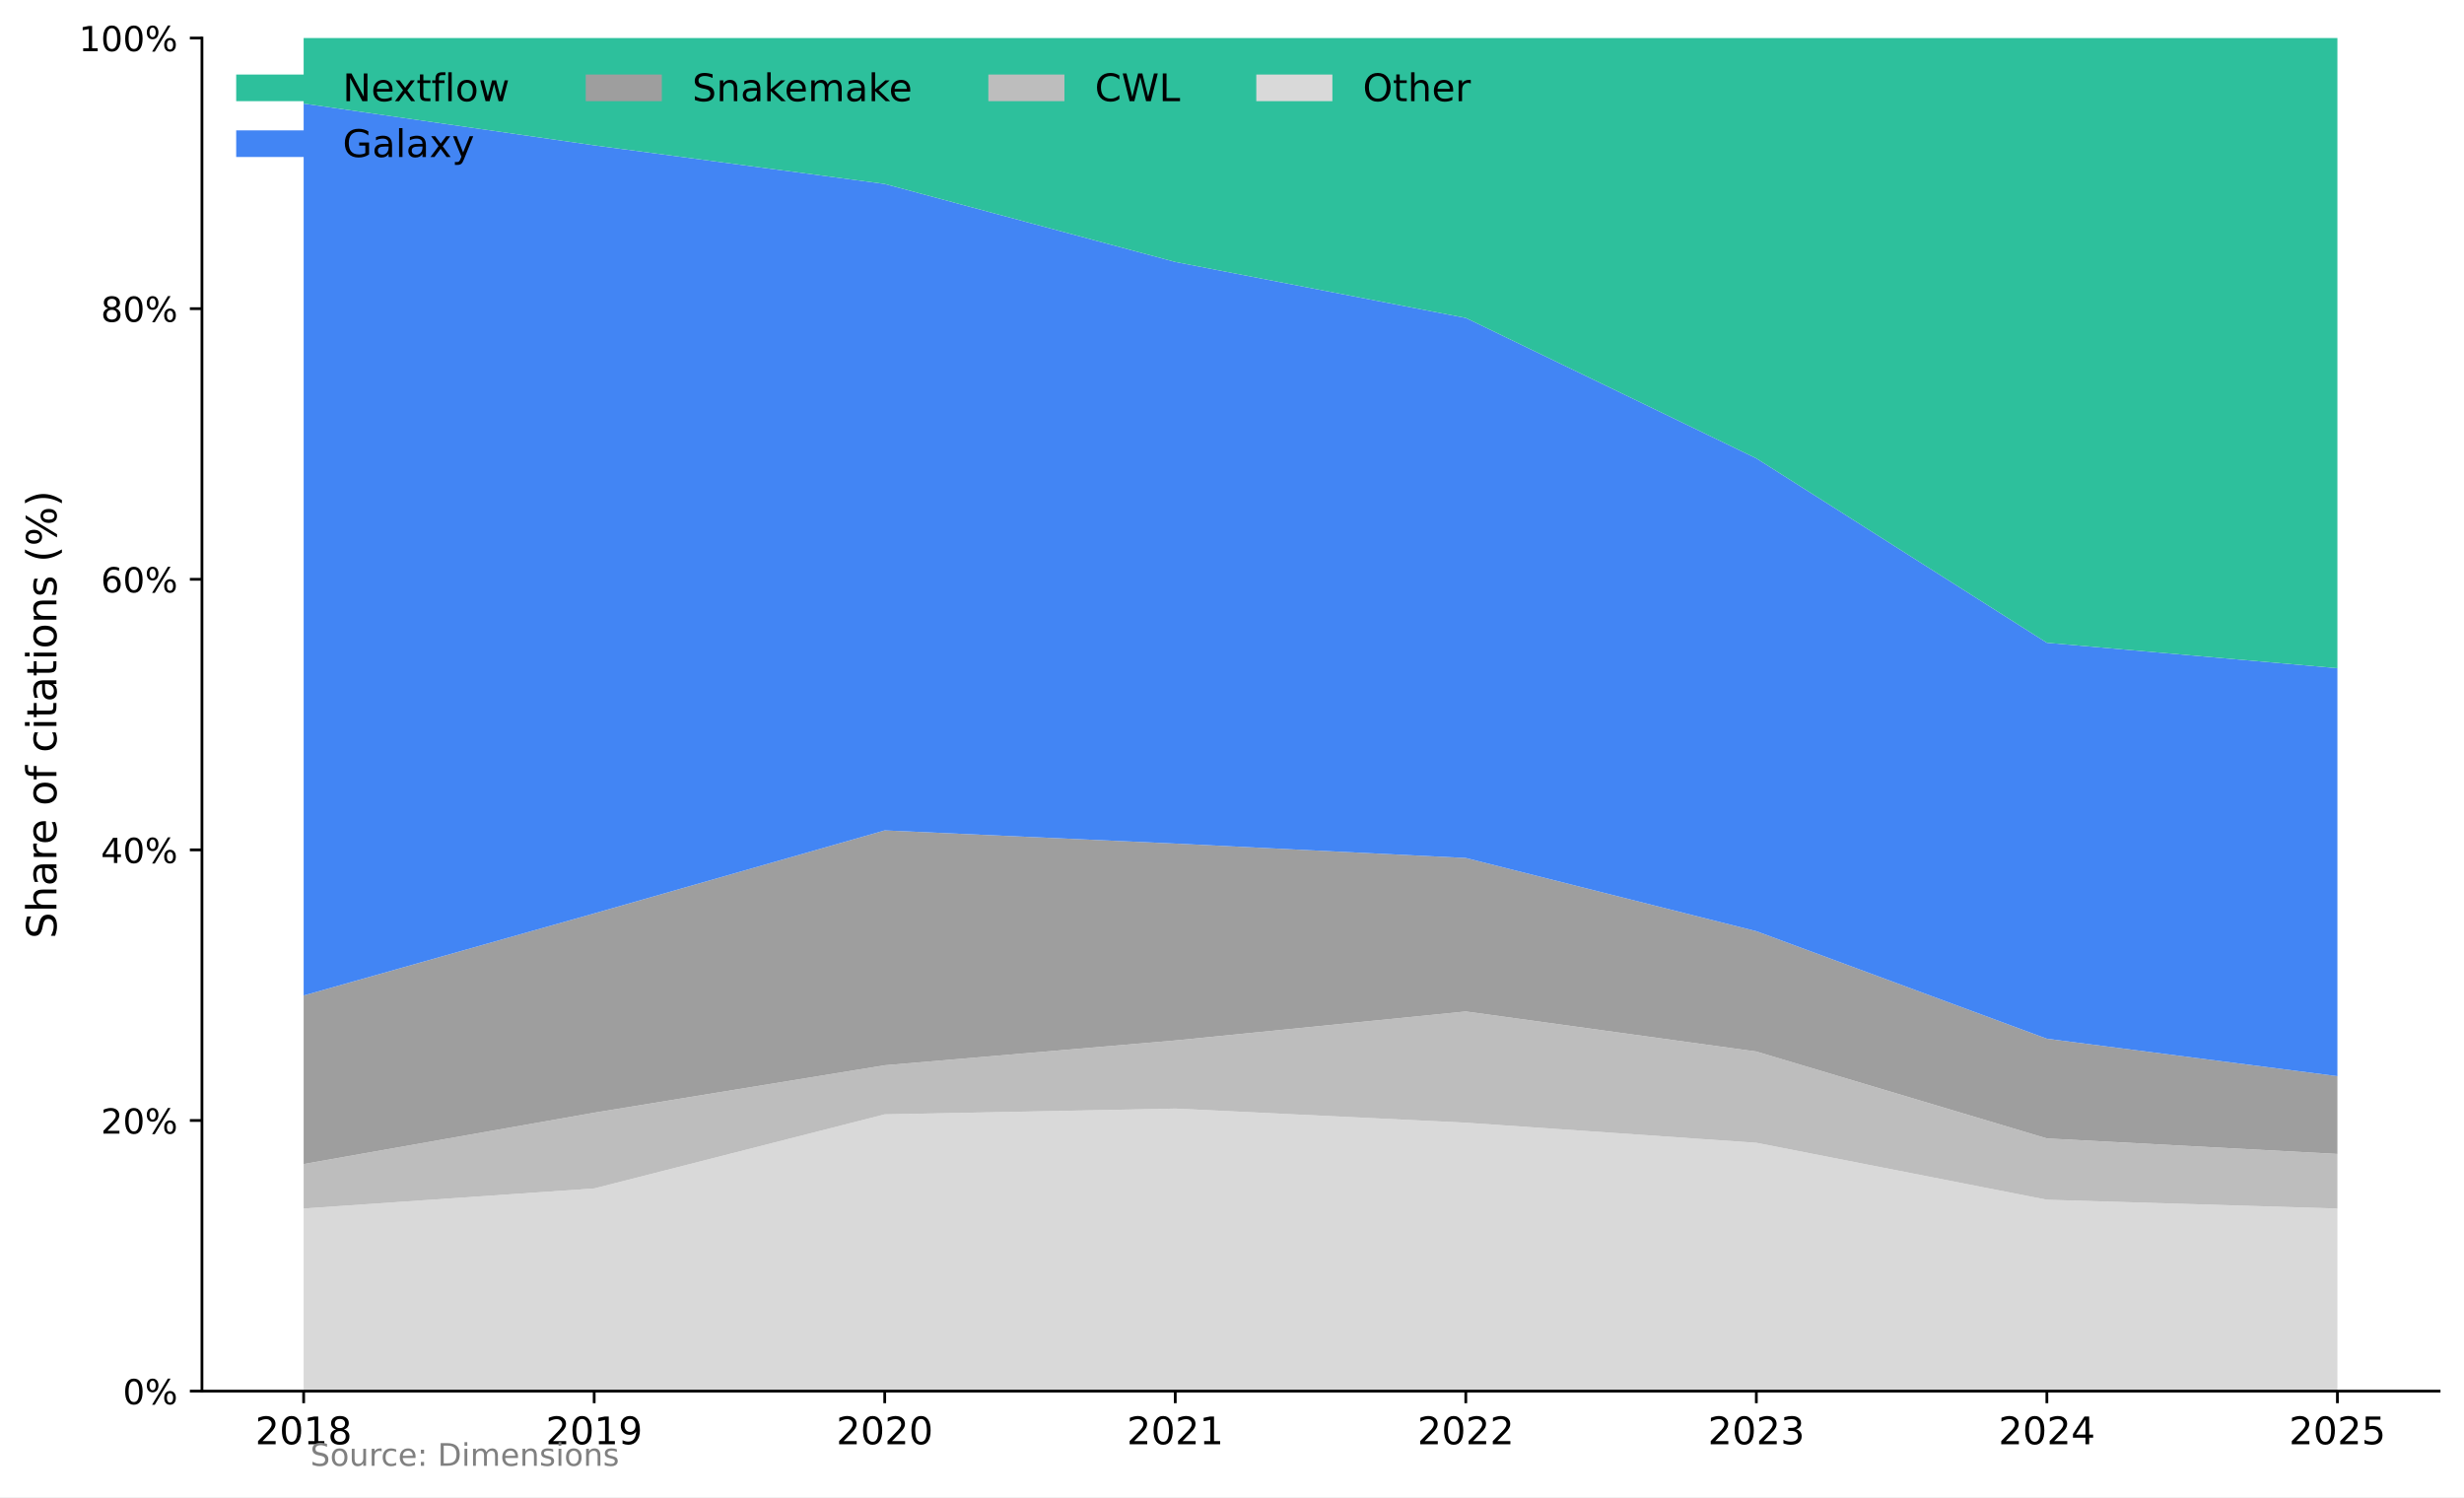
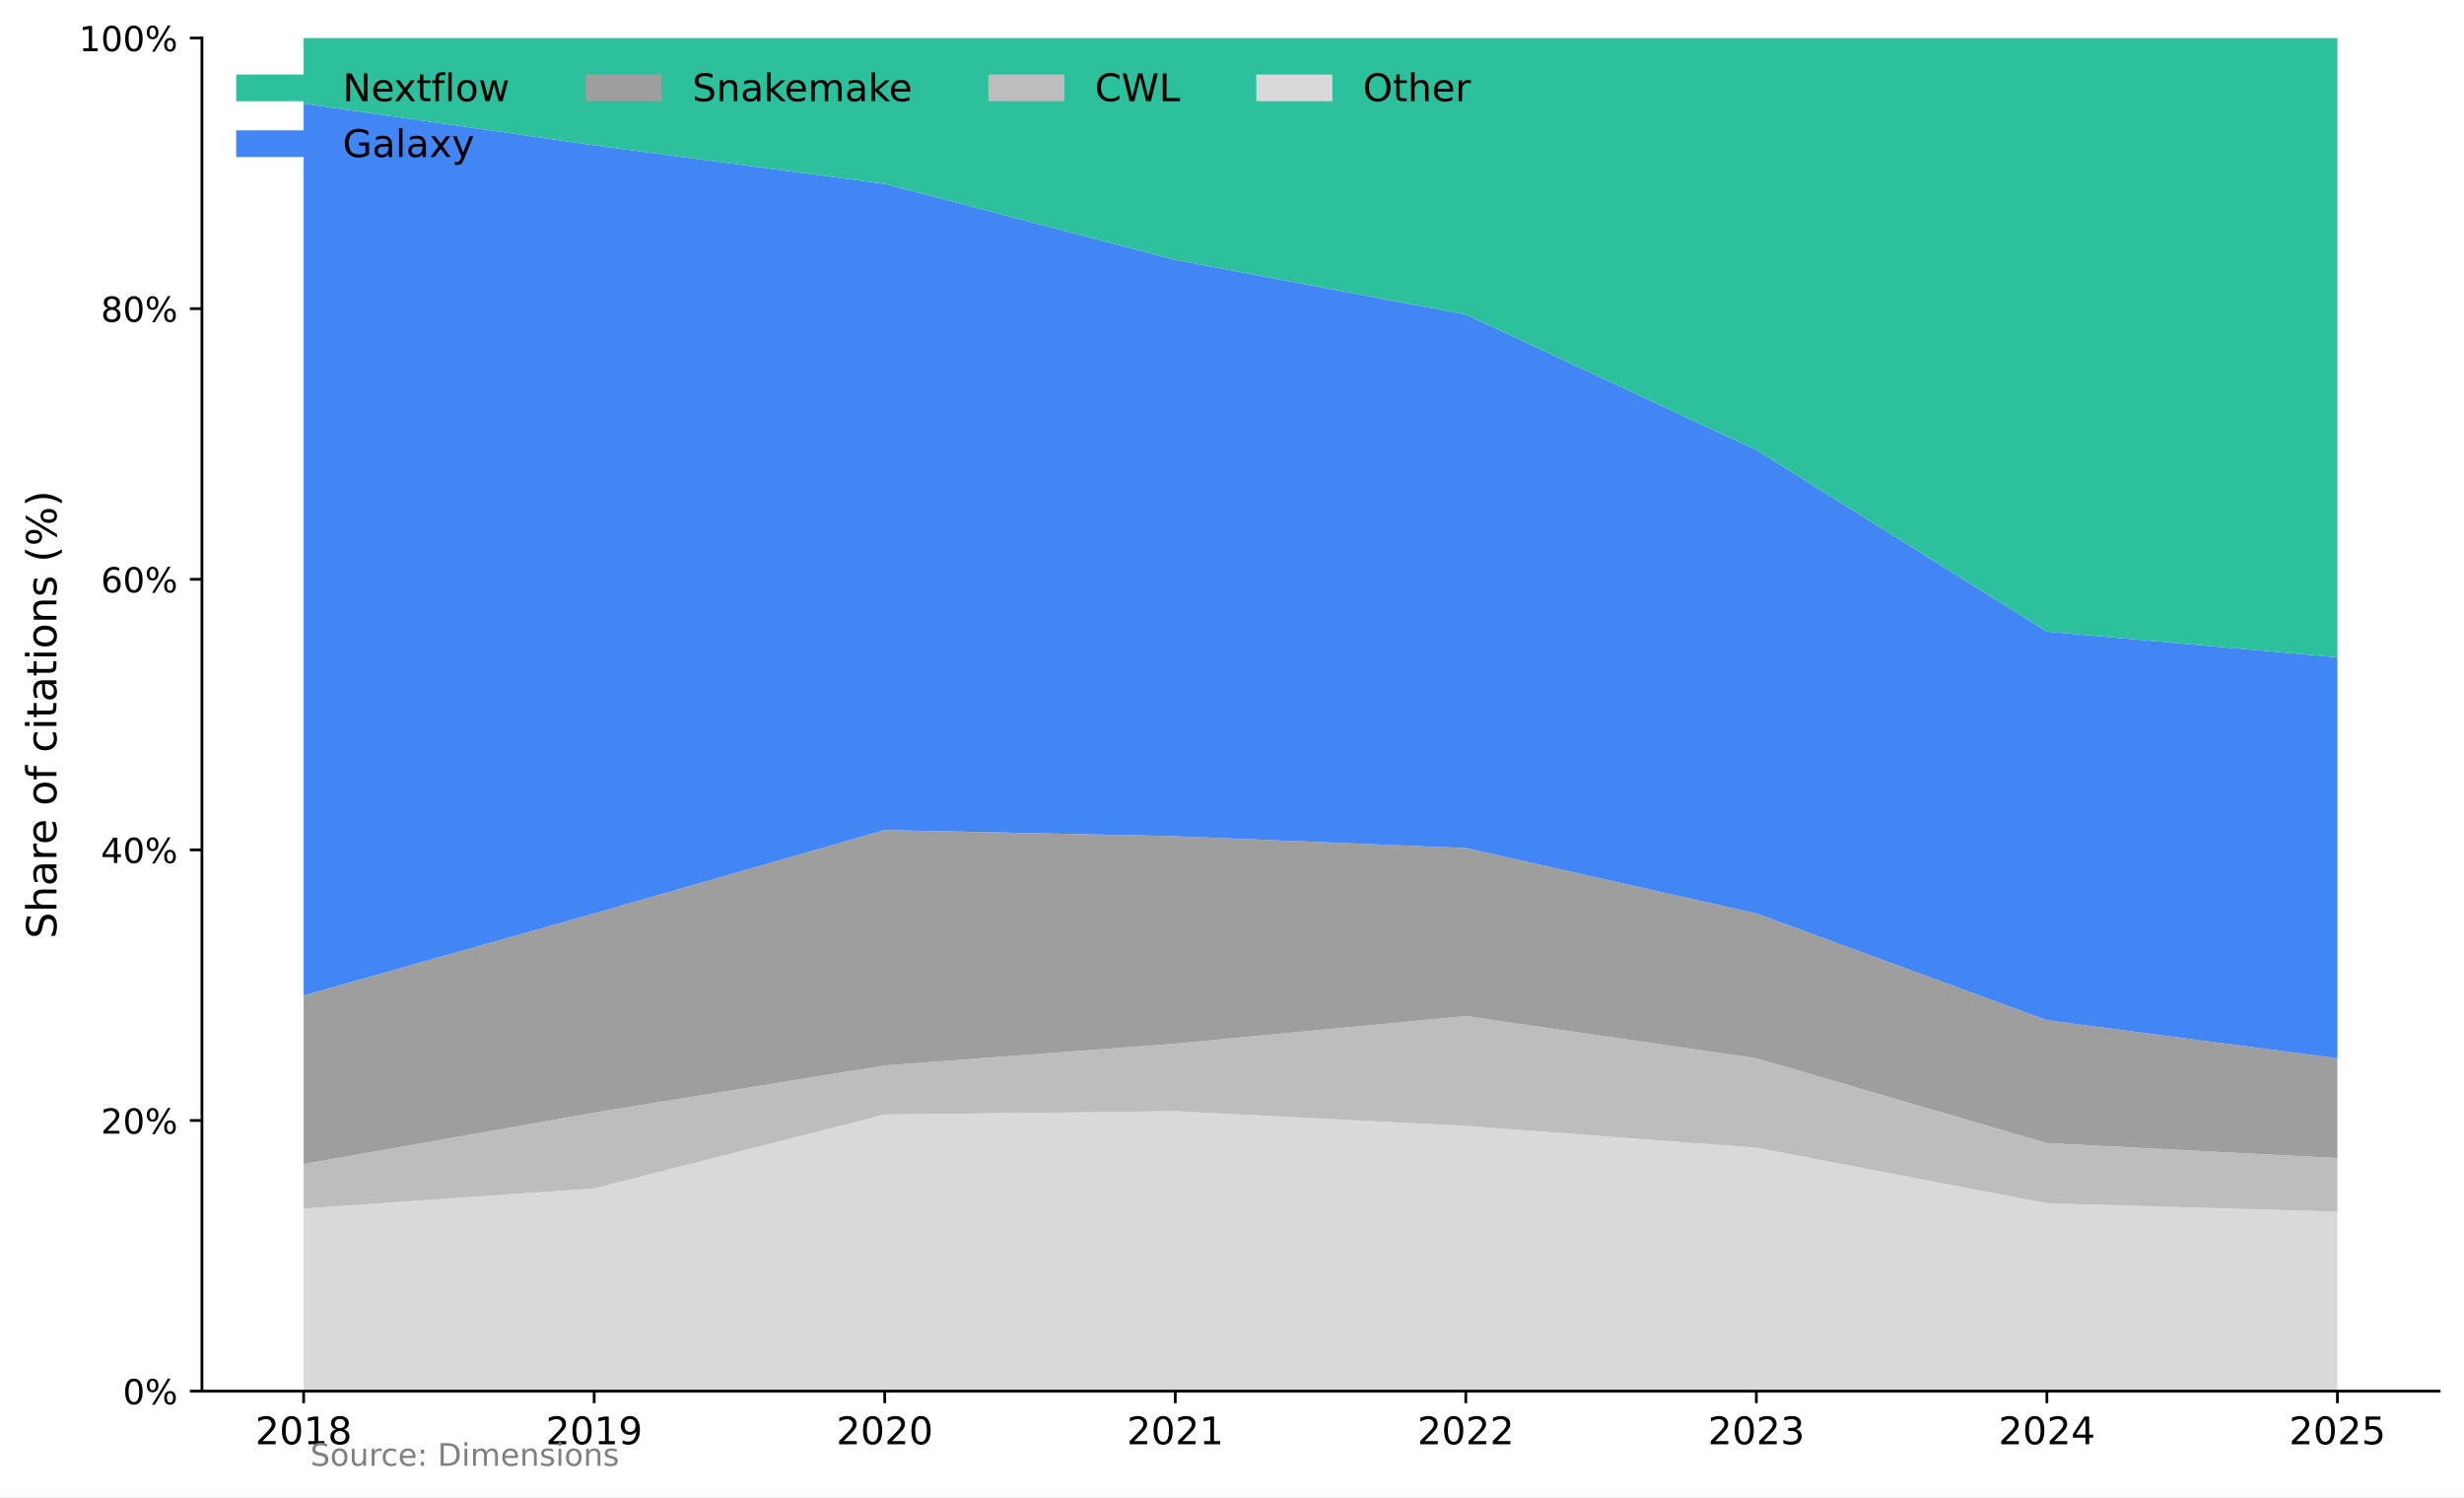
<svg xmlns="http://www.w3.org/2000/svg" xmlns:xlink="http://www.w3.org/1999/xlink" width="712.548pt" height="432.991pt" viewBox="0 0 712.548 432.991" version="1.1">
  <defs>
    <style type="text/css">*{stroke-linejoin: round; stroke-linecap: butt}</style>
  </defs>
  <g id="figure_1">
    <g id="patch_1">
      <path d="M -0 432.991  L 712.548 432.991  L 712.548 0  L -0 0  z " style="fill: #ffffff" />
    </g>
    <g id="axes_1">
      <g id="patch_2">
        <path d="M 58.403 402.319  L 705.348 402.319  L 705.348 10.999  L 58.403 10.999  z " style="fill: #ffffff" />
      </g>
      <g id="FillBetweenPolyCollection_1">
-         <path d="M 87.809 349.511  L 87.809 402.319  L 171.828 402.319  L 255.847 402.319  L 339.866 402.319  L 423.885 402.319  L 507.904 402.319  L 591.922 402.319  L 675.941 402.319  L 675.941 349.517  L 675.941 349.517  L 591.922 346.976  L 507.904 330.501  L 423.885 324.693  L 339.866 320.607  L 255.847 322.276  L 171.828 343.707  L 87.809 349.511  z " clip-path="url(#pc5fbb5315d)" style="fill: #d9d9d9" />
+         <path d="M 87.809 349.511  L 87.809 402.319  L 171.828 402.319  L 255.847 402.319  L 339.866 402.319  L 423.885 402.319  L 507.904 402.319  L 591.922 402.319  L 675.941 402.319  L 675.941 350.428  L 675.941 350.428  L 591.922 348  L 507.904 331.93  L 423.885 325.631  L 339.866 321.356  L 255.847 322.315  L 171.828 343.707  L 87.809 349.511  z " clip-path="url(#pee3f6f2b07)" style="fill: #d9d9d9" />
      </g>
      <g id="FillBetweenPolyCollection_2">
-         <path d="M 87.809 336.648  L 87.809 349.511  L 171.828 343.707  L 255.847 322.276  L 339.866 320.607  L 423.885 324.693  L 507.904 330.501  L 591.922 346.976  L 675.941 349.517  L 675.941 333.732  L 675.941 333.732  L 591.922 329.244  L 507.904 304.11  L 423.885 292.526  L 339.866 300.903  L 255.847 308.085  L 171.828 321.79  L 87.809 336.648  z " clip-path="url(#pc5fbb5315d)" style="fill: #bdbdbd" />
+         <path d="M 87.809 336.648  L 87.809 349.511  L 171.828 343.707  L 255.847 322.315  L 339.866 321.356  L 423.885 325.631  L 507.904 331.93  L 591.922 348  L 675.941 350.428  L 675.941 334.914  L 675.941 334.914  L 591.922 330.596  L 507.904 306.063  L 423.885 293.853  L 339.866 301.834  L 255.847 308.13  L 171.828 321.79  L 87.809 336.648  z " clip-path="url(#pee3f6f2b07)" style="fill: #bdbdbd" />
      </g>
      <g id="FillBetweenPolyCollection_3">
-         <path d="M 87.809 287.902  L 87.809 336.648  L 171.828 321.79  L 255.847 308.085  L 339.866 300.903  L 423.885 292.526  L 507.904 304.11  L 591.922 329.244  L 675.941 333.732  L 675.941 311.237  L 675.941 311.237  L 591.922 300.406  L 507.904 269.31  L 423.885 248.131  L 339.866 243.966  L 255.847 240.152  L 171.828 264.163  L 87.809 287.902  z " clip-path="url(#pc5fbb5315d)" style="fill: #9e9e9e" />
+         <path d="M 87.809 287.902  L 87.809 336.648  L 171.828 321.79  L 255.847 308.13  L 339.866 301.834  L 423.885 293.853  L 507.904 306.063  L 591.922 330.596  L 675.941 334.914  L 675.941 306.06  L 675.941 306.06  L 591.922 295.054  L 507.904 264.173  L 423.885 245.266  L 339.866 241.829  L 255.847 240.042  L 171.828 264.163  L 87.809 287.902  z " clip-path="url(#pee3f6f2b07)" style="fill: #9e9e9e" />
      </g>
      <g id="FillBetweenPolyCollection_4">
-         <path d="M 87.809 29.956  L 87.809 287.902  L 171.828 264.163  L 255.847 240.152  L 339.866 243.966  L 423.885 248.131  L 507.904 269.31  L 591.922 300.406  L 675.941 311.237  L 675.941 193.242  L 675.941 193.242  L 591.922 185.894  L 507.904 132.564  L 423.885 91.948  L 339.866 75.76  L 255.847 53.197  L 171.828 42.029  L 87.809 29.956  z " clip-path="url(#pc5fbb5315d)" style="fill: #4285f4" />
+         <path d="M 87.809 29.956  L 87.809 287.902  L 171.828 264.163  L 255.847 240.042  L 339.866 241.829  L 423.885 245.266  L 507.904 264.173  L 591.922 295.054  L 675.941 306.06  L 675.941 190.099  L 675.941 190.099  L 591.922 182.66  L 507.904 130.146  L 423.885 90.97  L 339.866 75.167  L 255.847 53.176  L 171.828 42.029  L 87.809 29.956  z " clip-path="url(#pee3f6f2b07)" style="fill: #4285f4" />
      </g>
      <g id="FillBetweenPolyCollection_5">
-         <path d="M 87.809 10.999  L 87.809 29.956  L 171.828 42.029  L 255.847 53.197  L 339.866 75.76  L 423.885 91.948  L 507.904 132.564  L 591.922 185.894  L 675.941 193.242  L 675.941 10.999  L 675.941 10.999  L 591.922 10.999  L 507.904 10.999  L 423.885 10.999  L 339.866 10.999  L 255.847 10.999  L 171.828 10.999  L 87.809 10.999  z " clip-path="url(#pc5fbb5315d)" style="fill: #2dc09c" />
+         <path d="M 87.809 10.999  L 87.809 29.956  L 171.828 42.029  L 255.847 53.176  L 339.866 75.167  L 423.885 90.97  L 507.904 130.146  L 591.922 182.66  L 675.941 190.099  L 675.941 10.999  L 675.941 10.999  L 591.922 10.999  L 507.904 10.999  L 423.885 10.999  L 339.866 10.999  L 255.847 10.999  L 171.828 10.999  L 87.809 10.999  z " clip-path="url(#pee3f6f2b07)" style="fill: #2dc09c" />
      </g>
      <g id="matplotlib.axis_1">
        <g id="xtick_1">
          <g id="line2d_1">
            <defs>
-               <path id="m76be73b192" d="M 0 0  L 0 3.5  " style="stroke: #000000; stroke-width: 0.8" />
-             </defs>
-             <g>
-               <use xlink:href="#m76be73b192" x="87.809" y="402.319" style="stroke: #000000; stroke-width: 0.8" />
+               <path id="mb4d5f9f1bc" d="M 0 0  L 0 3.5  " style="stroke: #000000; stroke-width: 0.8" />
+             </defs>
+             <g>
+               <use xlink:href="#mb4d5f9f1bc" x="87.809" y="402.319" style="stroke: #000000; stroke-width: 0.8" />
            </g>
          </g>
          <g id="text_1">
            <g transform="translate(73.8119 417.6775) scale(0.11 -0.11)">
              <defs>
                <path id="DejaVuSans-32" d="M 1228 531  L 3431 531  L 3431 0  L 469 0  L 469 531  Q 828 903 1448 1529  Q 2069 2156 2228 2338  Q 2531 2678 2651 2914  Q 2772 3150 2772 3378  Q 2772 3750 2511 3984  Q 2250 4219 1831 4219  Q 1534 4219 1204 4116  Q 875 4013 500 3803  L 500 4441  Q 881 4594 1212 4672  Q 1544 4750 1819 4750  Q 2544 4750 2975 4387  Q 3406 4025 3406 3419  Q 3406 3131 3298 2873  Q 3191 2616 2906 2266  Q 2828 2175 2409 1742  Q 1991 1309 1228 531  z " transform="scale(0.015625)" />
                <path id="DejaVuSans-30" d="M 2034 4250  Q 1547 4250 1301 3770  Q 1056 3291 1056 2328  Q 1056 1369 1301 889  Q 1547 409 2034 409  Q 2525 409 2770 889  Q 3016 1369 3016 2328  Q 3016 3291 2770 3770  Q 2525 4250 2034 4250  z M 2034 4750  Q 2819 4750 3233 4129  Q 3647 3509 3647 2328  Q 3647 1150 3233 529  Q 2819 -91 2034 -91  Q 1250 -91 836 529  Q 422 1150 422 2328  Q 422 3509 836 4129  Q 1250 4750 2034 4750  z " transform="scale(0.015625)" />
                <path id="DejaVuSans-31" d="M 794 531  L 1825 531  L 1825 4091  L 703 3866  L 703 4441  L 1819 4666  L 2450 4666  L 2450 531  L 3481 531  L 3481 0  L 794 0  L 794 531  z " transform="scale(0.015625)" />
                <path id="DejaVuSans-38" d="M 2034 2216  Q 1584 2216 1326 1975  Q 1069 1734 1069 1313  Q 1069 891 1326 650  Q 1584 409 2034 409  Q 2484 409 2743 651  Q 3003 894 3003 1313  Q 3003 1734 2745 1975  Q 2488 2216 2034 2216  z M 1403 2484  Q 997 2584 770 2862  Q 544 3141 544 3541  Q 544 4100 942 4425  Q 1341 4750 2034 4750  Q 2731 4750 3128 4425  Q 3525 4100 3525 3541  Q 3525 3141 3298 2862  Q 3072 2584 2669 2484  Q 3125 2378 3379 2068  Q 3634 1759 3634 1313  Q 3634 634 3220 271  Q 2806 -91 2034 -91  Q 1263 -91 848 271  Q 434 634 434 1313  Q 434 1759 690 2068  Q 947 2378 1403 2484  z M 1172 3481  Q 1172 3119 1398 2916  Q 1625 2713 2034 2713  Q 2441 2713 2670 2916  Q 2900 3119 2900 3481  Q 2900 3844 2670 4047  Q 2441 4250 2034 4250  Q 1625 4250 1398 4047  Q 1172 3844 1172 3481  z " transform="scale(0.015625)" />
              </defs>
              <use xlink:href="#DejaVuSans-32" />
              <use xlink:href="#DejaVuSans-30" transform="translate(63.62305 0)" />
              <use xlink:href="#DejaVuSans-31" transform="translate(127.2461 0)" />
              <use xlink:href="#DejaVuSans-38" transform="translate(190.8691 0)" />
            </g>
          </g>
        </g>
        <g id="xtick_2">
          <g id="line2d_2">
            <g>
-               <use xlink:href="#m76be73b192" x="171.828" y="402.319" style="stroke: #000000; stroke-width: 0.8" />
+               <use xlink:href="#mb4d5f9f1bc" x="171.828" y="402.319" style="stroke: #000000; stroke-width: 0.8" />
            </g>
          </g>
          <g id="text_2">
            <g transform="translate(157.8307 417.6775) scale(0.11 -0.11)">
              <defs>
                <path id="DejaVuSans-39" d="M 703 97  L 703 672  Q 941 559 1184 500  Q 1428 441 1663 441  Q 2288 441 2617 861  Q 2947 1281 2994 2138  Q 2813 1869 2534 1725  Q 2256 1581 1919 1581  Q 1219 1581 811 2004  Q 403 2428 403 3163  Q 403 3881 828 4315  Q 1253 4750 1959 4750  Q 2769 4750 3195 4129  Q 3622 3509 3622 2328  Q 3622 1225 3098 567  Q 2575 -91 1691 -91  Q 1453 -91 1209 -44  Q 966 3 703 97  z M 1959 2075  Q 2384 2075 2632 2365  Q 2881 2656 2881 3163  Q 2881 3666 2632 3958  Q 2384 4250 1959 4250  Q 1534 4250 1286 3958  Q 1038 3666 1038 3163  Q 1038 2656 1286 2365  Q 1534 2075 1959 2075  z " transform="scale(0.015625)" />
              </defs>
              <use xlink:href="#DejaVuSans-32" />
              <use xlink:href="#DejaVuSans-30" transform="translate(63.62305 0)" />
              <use xlink:href="#DejaVuSans-31" transform="translate(127.2461 0)" />
              <use xlink:href="#DejaVuSans-39" transform="translate(190.8691 0)" />
            </g>
          </g>
        </g>
        <g id="xtick_3">
          <g id="line2d_3">
            <g>
-               <use xlink:href="#m76be73b192" x="255.847" y="402.319" style="stroke: #000000; stroke-width: 0.8" />
+               <use xlink:href="#mb4d5f9f1bc" x="255.847" y="402.319" style="stroke: #000000; stroke-width: 0.8" />
            </g>
          </g>
          <g id="text_3">
            <g transform="translate(241.8496 417.6775) scale(0.11 -0.11)">
              <use xlink:href="#DejaVuSans-32" />
              <use xlink:href="#DejaVuSans-30" transform="translate(63.62305 0)" />
              <use xlink:href="#DejaVuSans-32" transform="translate(127.2461 0)" />
              <use xlink:href="#DejaVuSans-30" transform="translate(190.8691 0)" />
            </g>
          </g>
        </g>
        <g id="xtick_4">
          <g id="line2d_4">
            <g>
-               <use xlink:href="#m76be73b192" x="339.866" y="402.319" style="stroke: #000000; stroke-width: 0.8" />
+               <use xlink:href="#mb4d5f9f1bc" x="339.866" y="402.319" style="stroke: #000000; stroke-width: 0.8" />
            </g>
          </g>
          <g id="text_4">
            <g transform="translate(325.8684 417.6775) scale(0.11 -0.11)">
              <use xlink:href="#DejaVuSans-32" />
              <use xlink:href="#DejaVuSans-30" transform="translate(63.62305 0)" />
              <use xlink:href="#DejaVuSans-32" transform="translate(127.2461 0)" />
              <use xlink:href="#DejaVuSans-31" transform="translate(190.8691 0)" />
            </g>
          </g>
        </g>
        <g id="xtick_5">
          <g id="line2d_5">
            <g>
-               <use xlink:href="#m76be73b192" x="423.885" y="402.319" style="stroke: #000000; stroke-width: 0.8" />
+               <use xlink:href="#mb4d5f9f1bc" x="423.885" y="402.319" style="stroke: #000000; stroke-width: 0.8" />
            </g>
          </g>
          <g id="text_5">
            <g transform="translate(409.8872 417.6775) scale(0.11 -0.11)">
              <use xlink:href="#DejaVuSans-32" />
              <use xlink:href="#DejaVuSans-30" transform="translate(63.62305 0)" />
              <use xlink:href="#DejaVuSans-32" transform="translate(127.2461 0)" />
              <use xlink:href="#DejaVuSans-32" transform="translate(190.8691 0)" />
            </g>
          </g>
        </g>
        <g id="xtick_6">
          <g id="line2d_6">
            <g>
-               <use xlink:href="#m76be73b192" x="507.904" y="402.319" style="stroke: #000000; stroke-width: 0.8" />
+               <use xlink:href="#mb4d5f9f1bc" x="507.904" y="402.319" style="stroke: #000000; stroke-width: 0.8" />
            </g>
          </g>
          <g id="text_6">
            <g transform="translate(493.9061 417.6775) scale(0.11 -0.11)">
              <defs>
                <path id="DejaVuSans-33" d="M 2597 2516  Q 3050 2419 3304 2112  Q 3559 1806 3559 1356  Q 3559 666 3084 287  Q 2609 -91 1734 -91  Q 1441 -91 1130 -33  Q 819 25 488 141  L 488 750  Q 750 597 1062 519  Q 1375 441 1716 441  Q 2309 441 2620 675  Q 2931 909 2931 1356  Q 2931 1769 2642 2001  Q 2353 2234 1838 2234  L 1294 2234  L 1294 2753  L 1863 2753  Q 2328 2753 2575 2939  Q 2822 3125 2822 3475  Q 2822 3834 2567 4026  Q 2313 4219 1838 4219  Q 1578 4219 1281 4162  Q 984 4106 628 3988  L 628 4550  Q 988 4650 1302 4700  Q 1616 4750 1894 4750  Q 2613 4750 3031 4423  Q 3450 4097 3450 3541  Q 3450 3153 3228 2886  Q 3006 2619 2597 2516  z " transform="scale(0.015625)" />
              </defs>
              <use xlink:href="#DejaVuSans-32" />
              <use xlink:href="#DejaVuSans-30" transform="translate(63.62305 0)" />
              <use xlink:href="#DejaVuSans-32" transform="translate(127.2461 0)" />
              <use xlink:href="#DejaVuSans-33" transform="translate(190.8691 0)" />
            </g>
          </g>
        </g>
        <g id="xtick_7">
          <g id="line2d_7">
            <g>
-               <use xlink:href="#m76be73b192" x="591.922" y="402.319" style="stroke: #000000; stroke-width: 0.8" />
+               <use xlink:href="#mb4d5f9f1bc" x="591.922" y="402.319" style="stroke: #000000; stroke-width: 0.8" />
            </g>
          </g>
          <g id="text_7">
            <g transform="translate(577.9249 417.6775) scale(0.11 -0.11)">
              <defs>
                <path id="DejaVuSans-34" d="M 2419 4116  L 825 1625  L 2419 1625  L 2419 4116  z M 2253 4666  L 3047 4666  L 3047 1625  L 3713 1625  L 3713 1100  L 3047 1100  L 3047 0  L 2419 0  L 2419 1100  L 313 1100  L 313 1709  L 2253 4666  z " transform="scale(0.015625)" />
              </defs>
              <use xlink:href="#DejaVuSans-32" />
              <use xlink:href="#DejaVuSans-30" transform="translate(63.62305 0)" />
              <use xlink:href="#DejaVuSans-32" transform="translate(127.2461 0)" />
              <use xlink:href="#DejaVuSans-34" transform="translate(190.8691 0)" />
            </g>
          </g>
        </g>
        <g id="xtick_8">
          <g id="line2d_8">
            <g>
-               <use xlink:href="#m76be73b192" x="675.941" y="402.319" style="stroke: #000000; stroke-width: 0.8" />
+               <use xlink:href="#mb4d5f9f1bc" x="675.941" y="402.319" style="stroke: #000000; stroke-width: 0.8" />
            </g>
          </g>
          <g id="text_8">
            <g transform="translate(661.9437 417.6775) scale(0.11 -0.11)">
              <defs>
                <path id="DejaVuSans-35" d="M 691 4666  L 3169 4666  L 3169 4134  L 1269 4134  L 1269 2991  Q 1406 3038 1543 3061  Q 1681 3084 1819 3084  Q 2600 3084 3056 2656  Q 3513 2228 3513 1497  Q 3513 744 3044 326  Q 2575 -91 1722 -91  Q 1428 -91 1123 -41  Q 819 9 494 109  L 494 744  Q 775 591 1075 516  Q 1375 441 1709 441  Q 2250 441 2565 725  Q 2881 1009 2881 1497  Q 2881 1984 2565 2268  Q 2250 2553 1709 2553  Q 1456 2553 1204 2497  Q 953 2441 691 2322  L 691 4666  z " transform="scale(0.015625)" />
              </defs>
              <use xlink:href="#DejaVuSans-32" />
              <use xlink:href="#DejaVuSans-30" transform="translate(63.62305 0)" />
              <use xlink:href="#DejaVuSans-32" transform="translate(127.2461 0)" />
              <use xlink:href="#DejaVuSans-35" transform="translate(190.8691 0)" />
            </g>
          </g>
        </g>
      </g>
      <g id="matplotlib.axis_2">
        <g id="ytick_1">
          <g id="line2d_9">
            <defs>
-               <path id="mfcedf50357" d="M 0 0  L -3.5 0  " style="stroke: #000000; stroke-width: 0.8" />
-             </defs>
-             <g>
-               <use xlink:href="#mfcedf50357" x="58.403" y="402.319" style="stroke: #000000; stroke-width: 0.8" />
+               <path id="m9fcc740768" d="M 0 0  L -3.5 0  " style="stroke: #000000; stroke-width: 0.8" />
+             </defs>
+             <g>
+               <use xlink:href="#m9fcc740768" x="58.403" y="402.319" style="stroke: #000000; stroke-width: 0.8" />
            </g>
          </g>
          <g id="text_9">
            <g transform="translate(35.53875 406.1184) scale(0.1 -0.1)">
              <defs>
                <path id="DejaVuSans-25" d="M 4653 2053  Q 4381 2053 4226 1822  Q 4072 1591 4072 1178  Q 4072 772 4226 539  Q 4381 306 4653 306  Q 4919 306 5073 539  Q 5228 772 5228 1178  Q 5228 1588 5073 1820  Q 4919 2053 4653 2053  z M 4653 2450  Q 5147 2450 5437 2106  Q 5728 1763 5728 1178  Q 5728 594 5436 251  Q 5144 -91 4653 -91  Q 4153 -91 3862 251  Q 3572 594 3572 1178  Q 3572 1766 3864 2108  Q 4156 2450 4653 2450  z M 1428 4353  Q 1159 4353 1004 4120  Q 850 3888 850 3481  Q 850 3069 1003 2837  Q 1156 2606 1428 2606  Q 1700 2606 1854 2837  Q 2009 3069 2009 3481  Q 2009 3884 1853 4118  Q 1697 4353 1428 4353  z M 4250 4750  L 4750 4750  L 1831 -91  L 1331 -91  L 4250 4750  z M 1428 4750  Q 1922 4750 2215 4408  Q 2509 4066 2509 3481  Q 2509 2891 2217 2550  Q 1925 2209 1428 2209  Q 931 2209 642 2551  Q 353 2894 353 3481  Q 353 4063 643 4406  Q 934 4750 1428 4750  z " transform="scale(0.015625)" />
              </defs>
              <use xlink:href="#DejaVuSans-30" />
              <use xlink:href="#DejaVuSans-25" transform="translate(63.62305 0)" />
            </g>
          </g>
        </g>
        <g id="ytick_2">
          <g id="line2d_10">
            <g>
-               <use xlink:href="#mfcedf50357" x="58.403" y="324.055" style="stroke: #000000; stroke-width: 0.8" />
+               <use xlink:href="#m9fcc740768" x="58.403" y="324.055" style="stroke: #000000; stroke-width: 0.8" />
            </g>
          </g>
          <g id="text_10">
            <g transform="translate(29.17625 327.8544) scale(0.1 -0.1)">
              <use xlink:href="#DejaVuSans-32" />
              <use xlink:href="#DejaVuSans-30" transform="translate(63.62305 0)" />
              <use xlink:href="#DejaVuSans-25" transform="translate(127.2461 0)" />
            </g>
          </g>
        </g>
        <g id="ytick_3">
          <g id="line2d_11">
            <g>
-               <use xlink:href="#mfcedf50357" x="58.403" y="245.791" style="stroke: #000000; stroke-width: 0.8" />
+               <use xlink:href="#m9fcc740768" x="58.403" y="245.791" style="stroke: #000000; stroke-width: 0.8" />
            </g>
          </g>
          <g id="text_11">
            <g transform="translate(29.17625 249.5904) scale(0.1 -0.1)">
              <use xlink:href="#DejaVuSans-34" />
              <use xlink:href="#DejaVuSans-30" transform="translate(63.62305 0)" />
              <use xlink:href="#DejaVuSans-25" transform="translate(127.2461 0)" />
            </g>
          </g>
        </g>
        <g id="ytick_4">
          <g id="line2d_12">
            <g>
-               <use xlink:href="#mfcedf50357" x="58.403" y="167.527" style="stroke: #000000; stroke-width: 0.8" />
+               <use xlink:href="#m9fcc740768" x="58.403" y="167.527" style="stroke: #000000; stroke-width: 0.8" />
            </g>
          </g>
          <g id="text_12">
            <g transform="translate(29.17625 171.3264) scale(0.1 -0.1)">
              <defs>
                <path id="DejaVuSans-36" d="M 2113 2584  Q 1688 2584 1439 2293  Q 1191 2003 1191 1497  Q 1191 994 1439 701  Q 1688 409 2113 409  Q 2538 409 2786 701  Q 3034 994 3034 1497  Q 3034 2003 2786 2293  Q 2538 2584 2113 2584  z M 3366 4563  L 3366 3988  Q 3128 4100 2886 4159  Q 2644 4219 2406 4219  Q 1781 4219 1451 3797  Q 1122 3375 1075 2522  Q 1259 2794 1537 2939  Q 1816 3084 2150 3084  Q 2853 3084 3261 2657  Q 3669 2231 3669 1497  Q 3669 778 3244 343  Q 2819 -91 2113 -91  Q 1303 -91 875 529  Q 447 1150 447 2328  Q 447 3434 972 4092  Q 1497 4750 2381 4750  Q 2619 4750 2861 4703  Q 3103 4656 3366 4563  z " transform="scale(0.015625)" />
              </defs>
              <use xlink:href="#DejaVuSans-36" />
              <use xlink:href="#DejaVuSans-30" transform="translate(63.62305 0)" />
              <use xlink:href="#DejaVuSans-25" transform="translate(127.2461 0)" />
            </g>
          </g>
        </g>
        <g id="ytick_5">
          <g id="line2d_13">
            <g>
-               <use xlink:href="#mfcedf50357" x="58.403" y="89.263" style="stroke: #000000; stroke-width: 0.8" />
+               <use xlink:href="#m9fcc740768" x="58.403" y="89.263" style="stroke: #000000; stroke-width: 0.8" />
            </g>
          </g>
          <g id="text_13">
            <g transform="translate(29.17625 93.06244) scale(0.1 -0.1)">
              <use xlink:href="#DejaVuSans-38" />
              <use xlink:href="#DejaVuSans-30" transform="translate(63.62305 0)" />
              <use xlink:href="#DejaVuSans-25" transform="translate(127.2461 0)" />
            </g>
          </g>
        </g>
        <g id="ytick_6">
          <g id="line2d_14">
            <g>
-               <use xlink:href="#mfcedf50357" x="58.403" y="10.999" style="stroke: #000000; stroke-width: 0.8" />
+               <use xlink:href="#m9fcc740768" x="58.403" y="10.999" style="stroke: #000000; stroke-width: 0.8" />
            </g>
          </g>
          <g id="text_14">
            <g transform="translate(22.81375 14.79844) scale(0.1 -0.1)">
              <use xlink:href="#DejaVuSans-31" />
              <use xlink:href="#DejaVuSans-30" transform="translate(63.62305 0)" />
              <use xlink:href="#DejaVuSans-30" transform="translate(127.2461 0)" />
              <use xlink:href="#DejaVuSans-25" transform="translate(190.8691 0)" />
            </g>
          </g>
        </g>
        <g id="text_15">
          <g transform="translate(16.31812 271.4714) rotate(-90) scale(0.12 -0.12)">
            <defs>
              <path id="DejaVuSans-53" d="M 3425 4513  L 3425 3897  Q 3066 4069 2747 4153  Q 2428 4238 2131 4238  Q 1616 4238 1336 4038  Q 1056 3838 1056 3469  Q 1056 3159 1242 3001  Q 1428 2844 1947 2747  L 2328 2669  Q 3034 2534 3370 2195  Q 3706 1856 3706 1288  Q 3706 609 3251 259  Q 2797 -91 1919 -91  Q 1588 -91 1214 -16  Q 841 59 441 206  L 441 856  Q 825 641 1194 531  Q 1563 422 1919 422  Q 2459 422 2753 634  Q 3047 847 3047 1241  Q 3047 1584 2836 1778  Q 2625 1972 2144 2069  L 1759 2144  Q 1053 2284 737 2584  Q 422 2884 422 3419  Q 422 4038 858 4394  Q 1294 4750 2059 4750  Q 2388 4750 2728 4690  Q 3069 4631 3425 4513  z " transform="scale(0.015625)" />
              <path id="DejaVuSans-68" d="M 3513 2113  L 3513 0  L 2938 0  L 2938 2094  Q 2938 2591 2744 2837  Q 2550 3084 2163 3084  Q 1697 3084 1428 2787  Q 1159 2491 1159 1978  L 1159 0  L 581 0  L 581 4863  L 1159 4863  L 1159 2956  Q 1366 3272 1645 3428  Q 1925 3584 2291 3584  Q 2894 3584 3203 3211  Q 3513 2838 3513 2113  z " transform="scale(0.015625)" />
              <path id="DejaVuSans-61" d="M 2194 1759  Q 1497 1759 1228 1600  Q 959 1441 959 1056  Q 959 750 1161 570  Q 1363 391 1709 391  Q 2188 391 2477 730  Q 2766 1069 2766 1631  L 2766 1759  L 2194 1759  z M 3341 1997  L 3341 0  L 2766 0  L 2766 531  Q 2569 213 2275 61  Q 1981 -91 1556 -91  Q 1019 -91 701 211  Q 384 513 384 1019  Q 384 1609 779 1909  Q 1175 2209 1959 2209  L 2766 2209  L 2766 2266  Q 2766 2663 2505 2880  Q 2244 3097 1772 3097  Q 1472 3097 1187 3025  Q 903 2953 641 2809  L 641 3341  Q 956 3463 1253 3523  Q 1550 3584 1831 3584  Q 2591 3584 2966 3190  Q 3341 2797 3341 1997  z " transform="scale(0.015625)" />
              <path id="DejaVuSans-72" d="M 2631 2963  Q 2534 3019 2420 3045  Q 2306 3072 2169 3072  Q 1681 3072 1420 2755  Q 1159 2438 1159 1844  L 1159 0  L 581 0  L 581 3500  L 1159 3500  L 1159 2956  Q 1341 3275 1631 3429  Q 1922 3584 2338 3584  Q 2397 3584 2469 3576  Q 2541 3569 2628 3553  L 2631 2963  z " transform="scale(0.015625)" />
              <path id="DejaVuSans-65" d="M 3597 1894  L 3597 1613  L 953 1613  Q 991 1019 1311 708  Q 1631 397 2203 397  Q 2534 397 2845 478  Q 3156 559 3463 722  L 3463 178  Q 3153 47 2828 -22  Q 2503 -91 2169 -91  Q 1331 -91 842 396  Q 353 884 353 1716  Q 353 2575 817 3079  Q 1281 3584 2069 3584  Q 2775 3584 3186 3129  Q 3597 2675 3597 1894  z M 3022 2063  Q 3016 2534 2758 2815  Q 2500 3097 2075 3097  Q 1594 3097 1305 2825  Q 1016 2553 972 2059  L 3022 2063  z " transform="scale(0.015625)" />
              <path id="DejaVuSans-20" transform="scale(0.015625)" />
              <path id="DejaVuSans-6f" d="M 1959 3097  Q 1497 3097 1228 2736  Q 959 2375 959 1747  Q 959 1119 1226 758  Q 1494 397 1959 397  Q 2419 397 2687 759  Q 2956 1122 2956 1747  Q 2956 2369 2687 2733  Q 2419 3097 1959 3097  z M 1959 3584  Q 2709 3584 3137 3096  Q 3566 2609 3566 1747  Q 3566 888 3137 398  Q 2709 -91 1959 -91  Q 1206 -91 779 398  Q 353 888 353 1747  Q 353 2609 779 3096  Q 1206 3584 1959 3584  z " transform="scale(0.015625)" />
              <path id="DejaVuSans-66" d="M 2375 4863  L 2375 4384  L 1825 4384  Q 1516 4384 1395 4259  Q 1275 4134 1275 3809  L 1275 3500  L 2222 3500  L 2222 3053  L 1275 3053  L 1275 0  L 697 0  L 697 3053  L 147 3053  L 147 3500  L 697 3500  L 697 3744  Q 697 4328 969 4595  Q 1241 4863 1831 4863  L 2375 4863  z " transform="scale(0.015625)" />
              <path id="DejaVuSans-63" d="M 3122 3366  L 3122 2828  Q 2878 2963 2633 3030  Q 2388 3097 2138 3097  Q 1578 3097 1268 2742  Q 959 2388 959 1747  Q 959 1106 1268 751  Q 1578 397 2138 397  Q 2388 397 2633 464  Q 2878 531 3122 666  L 3122 134  Q 2881 22 2623 -34  Q 2366 -91 2075 -91  Q 1284 -91 818 406  Q 353 903 353 1747  Q 353 2603 823 3093  Q 1294 3584 2113 3584  Q 2378 3584 2631 3529  Q 2884 3475 3122 3366  z " transform="scale(0.015625)" />
              <path id="DejaVuSans-69" d="M 603 3500  L 1178 3500  L 1178 0  L 603 0  L 603 3500  z M 603 4863  L 1178 4863  L 1178 4134  L 603 4134  L 603 4863  z " transform="scale(0.015625)" />
              <path id="DejaVuSans-74" d="M 1172 4494  L 1172 3500  L 2356 3500  L 2356 3053  L 1172 3053  L 1172 1153  Q 1172 725 1289 603  Q 1406 481 1766 481  L 2356 481  L 2356 0  L 1766 0  Q 1100 0 847 248  Q 594 497 594 1153  L 594 3053  L 172 3053  L 172 3500  L 594 3500  L 594 4494  L 1172 4494  z " transform="scale(0.015625)" />
              <path id="DejaVuSans-6e" d="M 3513 2113  L 3513 0  L 2938 0  L 2938 2094  Q 2938 2591 2744 2837  Q 2550 3084 2163 3084  Q 1697 3084 1428 2787  Q 1159 2491 1159 1978  L 1159 0  L 581 0  L 581 3500  L 1159 3500  L 1159 2956  Q 1366 3272 1645 3428  Q 1925 3584 2291 3584  Q 2894 3584 3203 3211  Q 3513 2838 3513 2113  z " transform="scale(0.015625)" />
              <path id="DejaVuSans-73" d="M 2834 3397  L 2834 2853  Q 2591 2978 2328 3040  Q 2066 3103 1784 3103  Q 1356 3103 1142 2972  Q 928 2841 928 2578  Q 928 2378 1081 2264  Q 1234 2150 1697 2047  L 1894 2003  Q 2506 1872 2764 1633  Q 3022 1394 3022 966  Q 3022 478 2636 193  Q 2250 -91 1575 -91  Q 1294 -91 989 -36  Q 684 19 347 128  L 347 722  Q 666 556 975 473  Q 1284 391 1588 391  Q 1994 391 2212 530  Q 2431 669 2431 922  Q 2431 1156 2273 1281  Q 2116 1406 1581 1522  L 1381 1569  Q 847 1681 609 1914  Q 372 2147 372 2553  Q 372 3047 722 3315  Q 1072 3584 1716 3584  Q 2034 3584 2315 3537  Q 2597 3491 2834 3397  z " transform="scale(0.015625)" />
              <path id="DejaVuSans-28" d="M 1984 4856  Q 1566 4138 1362 3434  Q 1159 2731 1159 2009  Q 1159 1288 1364 580  Q 1569 -128 1984 -844  L 1484 -844  Q 1016 -109 783 600  Q 550 1309 550 2009  Q 550 2706 781 3412  Q 1013 4119 1484 4856  L 1984 4856  z " transform="scale(0.015625)" />
              <path id="DejaVuSans-29" d="M 513 4856  L 1013 4856  Q 1481 4119 1714 3412  Q 1947 2706 1947 2009  Q 1947 1309 1714 600  Q 1481 -109 1013 -844  L 513 -844  Q 928 -128 1133 580  Q 1338 1288 1338 2009  Q 1338 2731 1133 3434  Q 928 4138 513 4856  z " transform="scale(0.015625)" />
            </defs>
            <use xlink:href="#DejaVuSans-53" />
            <use xlink:href="#DejaVuSans-68" transform="translate(63.47656 0)" />
            <use xlink:href="#DejaVuSans-61" transform="translate(126.8555 0)" />
            <use xlink:href="#DejaVuSans-72" transform="translate(188.1348 0)" />
            <use xlink:href="#DejaVuSans-65" transform="translate(226.998 0)" />
            <use xlink:href="#DejaVuSans-20" transform="translate(288.5215 0)" />
            <use xlink:href="#DejaVuSans-6f" transform="translate(320.3086 0)" />
            <use xlink:href="#DejaVuSans-66" transform="translate(381.4902 0)" />
            <use xlink:href="#DejaVuSans-20" transform="translate(416.6953 0)" />
            <use xlink:href="#DejaVuSans-63" transform="translate(448.4824 0)" />
            <use xlink:href="#DejaVuSans-69" transform="translate(503.4629 0)" />
            <use xlink:href="#DejaVuSans-74" transform="translate(531.2461 0)" />
            <use xlink:href="#DejaVuSans-61" transform="translate(570.4551 0)" />
            <use xlink:href="#DejaVuSans-74" transform="translate(631.7344 0)" />
            <use xlink:href="#DejaVuSans-69" transform="translate(670.9434 0)" />
            <use xlink:href="#DejaVuSans-6f" transform="translate(698.7266 0)" />
            <use xlink:href="#DejaVuSans-6e" transform="translate(759.9082 0)" />
            <use xlink:href="#DejaVuSans-73" transform="translate(823.2871 0)" />
            <use xlink:href="#DejaVuSans-20" transform="translate(875.3867 0)" />
            <use xlink:href="#DejaVuSans-28" transform="translate(907.1738 0)" />
            <use xlink:href="#DejaVuSans-25" transform="translate(946.1875 0)" />
            <use xlink:href="#DejaVuSans-29" transform="translate(1041.207 0)" />
          </g>
        </g>
      </g>
      <g id="patch_3">
        <path d="M 58.403 402.319  L 58.403 10.999  " style="fill: none; stroke: #000000; stroke-width: 0.8; stroke-linejoin: miter; stroke-linecap: square" />
      </g>
      <g id="patch_4">
        <path d="M 58.403 402.319  L 705.348 402.319  " style="fill: none; stroke: #000000; stroke-width: 0.8; stroke-linejoin: miter; stroke-linecap: square" />
      </g>
      <g id="legend_1">
        <g id="patch_5">
          <path d="M 68.303 29.258  L 90.303 29.258  L 90.303 21.558  L 68.303 21.558  z " style="fill: #2dc09c" />
        </g>
        <g id="text_16">
          <g transform="translate(99.10281 29.2575) scale(0.11 -0.11)">
            <defs>
              <path id="DejaVuSans-4e" d="M 628 4666  L 1478 4666  L 3547 763  L 3547 4666  L 4159 4666  L 4159 0  L 3309 0  L 1241 3903  L 1241 0  L 628 0  L 628 4666  z " transform="scale(0.015625)" />
              <path id="DejaVuSans-78" d="M 3513 3500  L 2247 1797  L 3578 0  L 2900 0  L 1881 1375  L 863 0  L 184 0  L 1544 1831  L 300 3500  L 978 3500  L 1906 2253  L 2834 3500  L 3513 3500  z " transform="scale(0.015625)" />
              <path id="DejaVuSans-6c" d="M 603 4863  L 1178 4863  L 1178 0  L 603 0  L 603 4863  z " transform="scale(0.015625)" />
              <path id="DejaVuSans-77" d="M 269 3500  L 844 3500  L 1563 769  L 2278 3500  L 2956 3500  L 3675 769  L 4391 3500  L 4966 3500  L 4050 0  L 3372 0  L 2619 2869  L 1863 0  L 1184 0  L 269 3500  z " transform="scale(0.015625)" />
            </defs>
            <use xlink:href="#DejaVuSans-4e" />
            <use xlink:href="#DejaVuSans-65" transform="translate(74.80469 0)" />
            <use xlink:href="#DejaVuSans-78" transform="translate(134.5781 0)" />
            <use xlink:href="#DejaVuSans-74" transform="translate(193.7578 0)" />
            <use xlink:href="#DejaVuSans-66" transform="translate(232.9668 0)" />
            <use xlink:href="#DejaVuSans-6c" transform="translate(268.1719 0)" />
            <use xlink:href="#DejaVuSans-6f" transform="translate(295.9551 0)" />
            <use xlink:href="#DejaVuSans-77" transform="translate(357.1367 0)" />
          </g>
        </g>
        <g id="patch_6">
          <path d="M 68.303 45.403  L 90.303 45.403  L 90.303 37.703  L 68.303 37.703  z " style="fill: #4285f4" />
        </g>
        <g id="text_17">
          <g transform="translate(99.10281 45.40344) scale(0.11 -0.11)">
            <defs>
              <path id="DejaVuSans-47" d="M 3809 666  L 3809 1919  L 2778 1919  L 2778 2438  L 4434 2438  L 4434 434  Q 4069 175 3628 42  Q 3188 -91 2688 -91  Q 1594 -91 976 548  Q 359 1188 359 2328  Q 359 3472 976 4111  Q 1594 4750 2688 4750  Q 3144 4750 3555 4637  Q 3966 4525 4313 4306  L 4313 3634  Q 3963 3931 3569 4081  Q 3175 4231 2741 4231  Q 1884 4231 1454 3753  Q 1025 3275 1025 2328  Q 1025 1384 1454 906  Q 1884 428 2741 428  Q 3075 428 3337 486  Q 3600 544 3809 666  z " transform="scale(0.015625)" />
              <path id="DejaVuSans-79" d="M 2059 -325  Q 1816 -950 1584 -1140  Q 1353 -1331 966 -1331  L 506 -1331  L 506 -850  L 844 -850  Q 1081 -850 1212 -737  Q 1344 -625 1503 -206  L 1606 56  L 191 3500  L 800 3500  L 1894 763  L 2988 3500  L 3597 3500  L 2059 -325  z " transform="scale(0.015625)" />
            </defs>
            <use xlink:href="#DejaVuSans-47" />
            <use xlink:href="#DejaVuSans-61" transform="translate(77.49023 0)" />
            <use xlink:href="#DejaVuSans-6c" transform="translate(138.7695 0)" />
            <use xlink:href="#DejaVuSans-61" transform="translate(166.5527 0)" />
            <use xlink:href="#DejaVuSans-78" transform="translate(227.832 0)" />
            <use xlink:href="#DejaVuSans-79" transform="translate(287.0117 0)" />
          </g>
        </g>
        <g id="patch_7">
          <path d="M 169.386 29.258  L 191.386 29.258  L 191.386 21.558  L 169.386 21.558  z " style="fill: #9e9e9e" />
        </g>
        <g id="text_18">
          <g transform="translate(200.1859 29.2575) scale(0.11 -0.11)">
            <defs>
              <path id="DejaVuSans-6b" d="M 581 4863  L 1159 4863  L 1159 1991  L 2875 3500  L 3609 3500  L 1753 1863  L 3688 0  L 2938 0  L 1159 1709  L 1159 0  L 581 0  L 581 4863  z " transform="scale(0.015625)" />
              <path id="DejaVuSans-6d" d="M 3328 2828  Q 3544 3216 3844 3400  Q 4144 3584 4550 3584  Q 5097 3584 5394 3201  Q 5691 2819 5691 2113  L 5691 0  L 5113 0  L 5113 2094  Q 5113 2597 4934 2840  Q 4756 3084 4391 3084  Q 3944 3084 3684 2787  Q 3425 2491 3425 1978  L 3425 0  L 2847 0  L 2847 2094  Q 2847 2600 2669 2842  Q 2491 3084 2119 3084  Q 1678 3084 1418 2786  Q 1159 2488 1159 1978  L 1159 0  L 581 0  L 581 3500  L 1159 3500  L 1159 2956  Q 1356 3278 1631 3431  Q 1906 3584 2284 3584  Q 2666 3584 2933 3390  Q 3200 3197 3328 2828  z " transform="scale(0.015625)" />
            </defs>
            <use xlink:href="#DejaVuSans-53" />
            <use xlink:href="#DejaVuSans-6e" transform="translate(63.47656 0)" />
            <use xlink:href="#DejaVuSans-61" transform="translate(126.8555 0)" />
            <use xlink:href="#DejaVuSans-6b" transform="translate(188.1348 0)" />
            <use xlink:href="#DejaVuSans-65" transform="translate(242.4199 0)" />
            <use xlink:href="#DejaVuSans-6d" transform="translate(303.9434 0)" />
            <use xlink:href="#DejaVuSans-61" transform="translate(401.3555 0)" />
            <use xlink:href="#DejaVuSans-6b" transform="translate(462.6348 0)" />
            <use xlink:href="#DejaVuSans-65" transform="translate(516.9199 0)" />
          </g>
        </g>
        <g id="patch_8">
          <path d="M 285.816 29.258  L 307.816 29.258  L 307.816 21.558  L 285.816 21.558  z " style="fill: #bdbdbd" />
        </g>
        <g id="text_19">
          <g transform="translate(316.6158 29.2575) scale(0.11 -0.11)">
            <defs>
              <path id="DejaVuSans-43" d="M 4122 4306  L 4122 3641  Q 3803 3938 3442 4084  Q 3081 4231 2675 4231  Q 1875 4231 1450 3742  Q 1025 3253 1025 2328  Q 1025 1406 1450 917  Q 1875 428 2675 428  Q 3081 428 3442 575  Q 3803 722 4122 1019  L 4122 359  Q 3791 134 3420 21  Q 3050 -91 2638 -91  Q 1578 -91 968 557  Q 359 1206 359 2328  Q 359 3453 968 4101  Q 1578 4750 2638 4750  Q 3056 4750 3426 4639  Q 3797 4528 4122 4306  z " transform="scale(0.015625)" />
              <path id="DejaVuSans-57" d="M 213 4666  L 850 4666  L 1831 722  L 2809 4666  L 3519 4666  L 4500 722  L 5478 4666  L 6119 4666  L 4947 0  L 4153 0  L 3169 4050  L 2175 0  L 1381 0  L 213 4666  z " transform="scale(0.015625)" />
              <path id="DejaVuSans-4c" d="M 628 4666  L 1259 4666  L 1259 531  L 3531 531  L 3531 0  L 628 0  L 628 4666  z " transform="scale(0.015625)" />
            </defs>
            <use xlink:href="#DejaVuSans-43" />
            <use xlink:href="#DejaVuSans-57" transform="translate(69.82422 0)" />
            <use xlink:href="#DejaVuSans-4c" transform="translate(168.7012 0)" />
          </g>
        </g>
        <g id="patch_9">
          <path d="M 363.302 29.258  L 385.302 29.258  L 385.302 21.558  L 363.302 21.558  z " style="fill: #d9d9d9" />
        </g>
        <g id="text_20">
          <g transform="translate(394.1022 29.2575) scale(0.11 -0.11)">
            <defs>
              <path id="DejaVuSans-4f" d="M 2522 4238  Q 1834 4238 1429 3725  Q 1025 3213 1025 2328  Q 1025 1447 1429 934  Q 1834 422 2522 422  Q 3209 422 3611 934  Q 4013 1447 4013 2328  Q 4013 3213 3611 3725  Q 3209 4238 2522 4238  z M 2522 4750  Q 3503 4750 4090 4092  Q 4678 3434 4678 2328  Q 4678 1225 4090 567  Q 3503 -91 2522 -91  Q 1538 -91 948 565  Q 359 1222 359 2328  Q 359 3434 948 4092  Q 1538 4750 2522 4750  z " transform="scale(0.015625)" />
            </defs>
            <use xlink:href="#DejaVuSans-4f" />
            <use xlink:href="#DejaVuSans-74" transform="translate(78.71094 0)" />
            <use xlink:href="#DejaVuSans-68" transform="translate(117.9199 0)" />
            <use xlink:href="#DejaVuSans-65" transform="translate(181.2988 0)" />
            <use xlink:href="#DejaVuSans-72" transform="translate(242.8223 0)" />
          </g>
        </g>
      </g>
    </g>
    <g id="text_21">
      <g style="fill: #808080" transform="translate(89.74781 423.9192) scale(0.09 -0.09)">
        <defs>
          <path id="DejaVuSans-75" d="M 544 1381  L 544 3500  L 1119 3500  L 1119 1403  Q 1119 906 1312 657  Q 1506 409 1894 409  Q 2359 409 2629 706  Q 2900 1003 2900 1516  L 2900 3500  L 3475 3500  L 3475 0  L 2900 0  L 2900 538  Q 2691 219 2414 64  Q 2138 -91 1772 -91  Q 1169 -91 856 284  Q 544 659 544 1381  z M 1991 3584  L 1991 3584  z " transform="scale(0.015625)" />
          <path id="DejaVuSans-3a" d="M 750 794  L 1409 794  L 1409 0  L 750 0  L 750 794  z M 750 3309  L 1409 3309  L 1409 2516  L 750 2516  L 750 3309  z " transform="scale(0.015625)" />
          <path id="DejaVuSans-44" d="M 1259 4147  L 1259 519  L 2022 519  Q 2988 519 3436 956  Q 3884 1394 3884 2338  Q 3884 3275 3436 3711  Q 2988 4147 2022 4147  L 1259 4147  z M 628 4666  L 1925 4666  Q 3281 4666 3915 4102  Q 4550 3538 4550 2338  Q 4550 1131 3912 565  Q 3275 0 1925 0  L 628 0  L 628 4666  z " transform="scale(0.015625)" />
        </defs>
        <use xlink:href="#DejaVuSans-53" />
        <use xlink:href="#DejaVuSans-6f" transform="translate(63.47656 0)" />
        <use xlink:href="#DejaVuSans-75" transform="translate(124.6582 0)" />
        <use xlink:href="#DejaVuSans-72" transform="translate(188.0371 0)" />
        <use xlink:href="#DejaVuSans-63" transform="translate(226.9004 0)" />
        <use xlink:href="#DejaVuSans-65" transform="translate(281.8809 0)" />
        <use xlink:href="#DejaVuSans-3a" transform="translate(343.4043 0)" />
        <use xlink:href="#DejaVuSans-20" transform="translate(377.0957 0)" />
        <use xlink:href="#DejaVuSans-44" transform="translate(408.8828 0)" />
        <use xlink:href="#DejaVuSans-69" transform="translate(485.8848 0)" />
        <use xlink:href="#DejaVuSans-6d" transform="translate(513.668 0)" />
        <use xlink:href="#DejaVuSans-65" transform="translate(611.0801 0)" />
        <use xlink:href="#DejaVuSans-6e" transform="translate(672.6035 0)" />
        <use xlink:href="#DejaVuSans-73" transform="translate(735.9824 0)" />
        <use xlink:href="#DejaVuSans-69" transform="translate(788.082 0)" />
        <use xlink:href="#DejaVuSans-6f" transform="translate(815.8652 0)" />
        <use xlink:href="#DejaVuSans-6e" transform="translate(877.0469 0)" />
        <use xlink:href="#DejaVuSans-73" transform="translate(940.4258 0)" />
      </g>
    </g>
  </g>
  <defs>
-     <clipPath id="pc5fbb5315d">
+     <clipPath id="pee3f6f2b07">
      <rect x="58.403" y="10.999" width="646.945" height="391.32" />
    </clipPath>
  </defs>
</svg>
